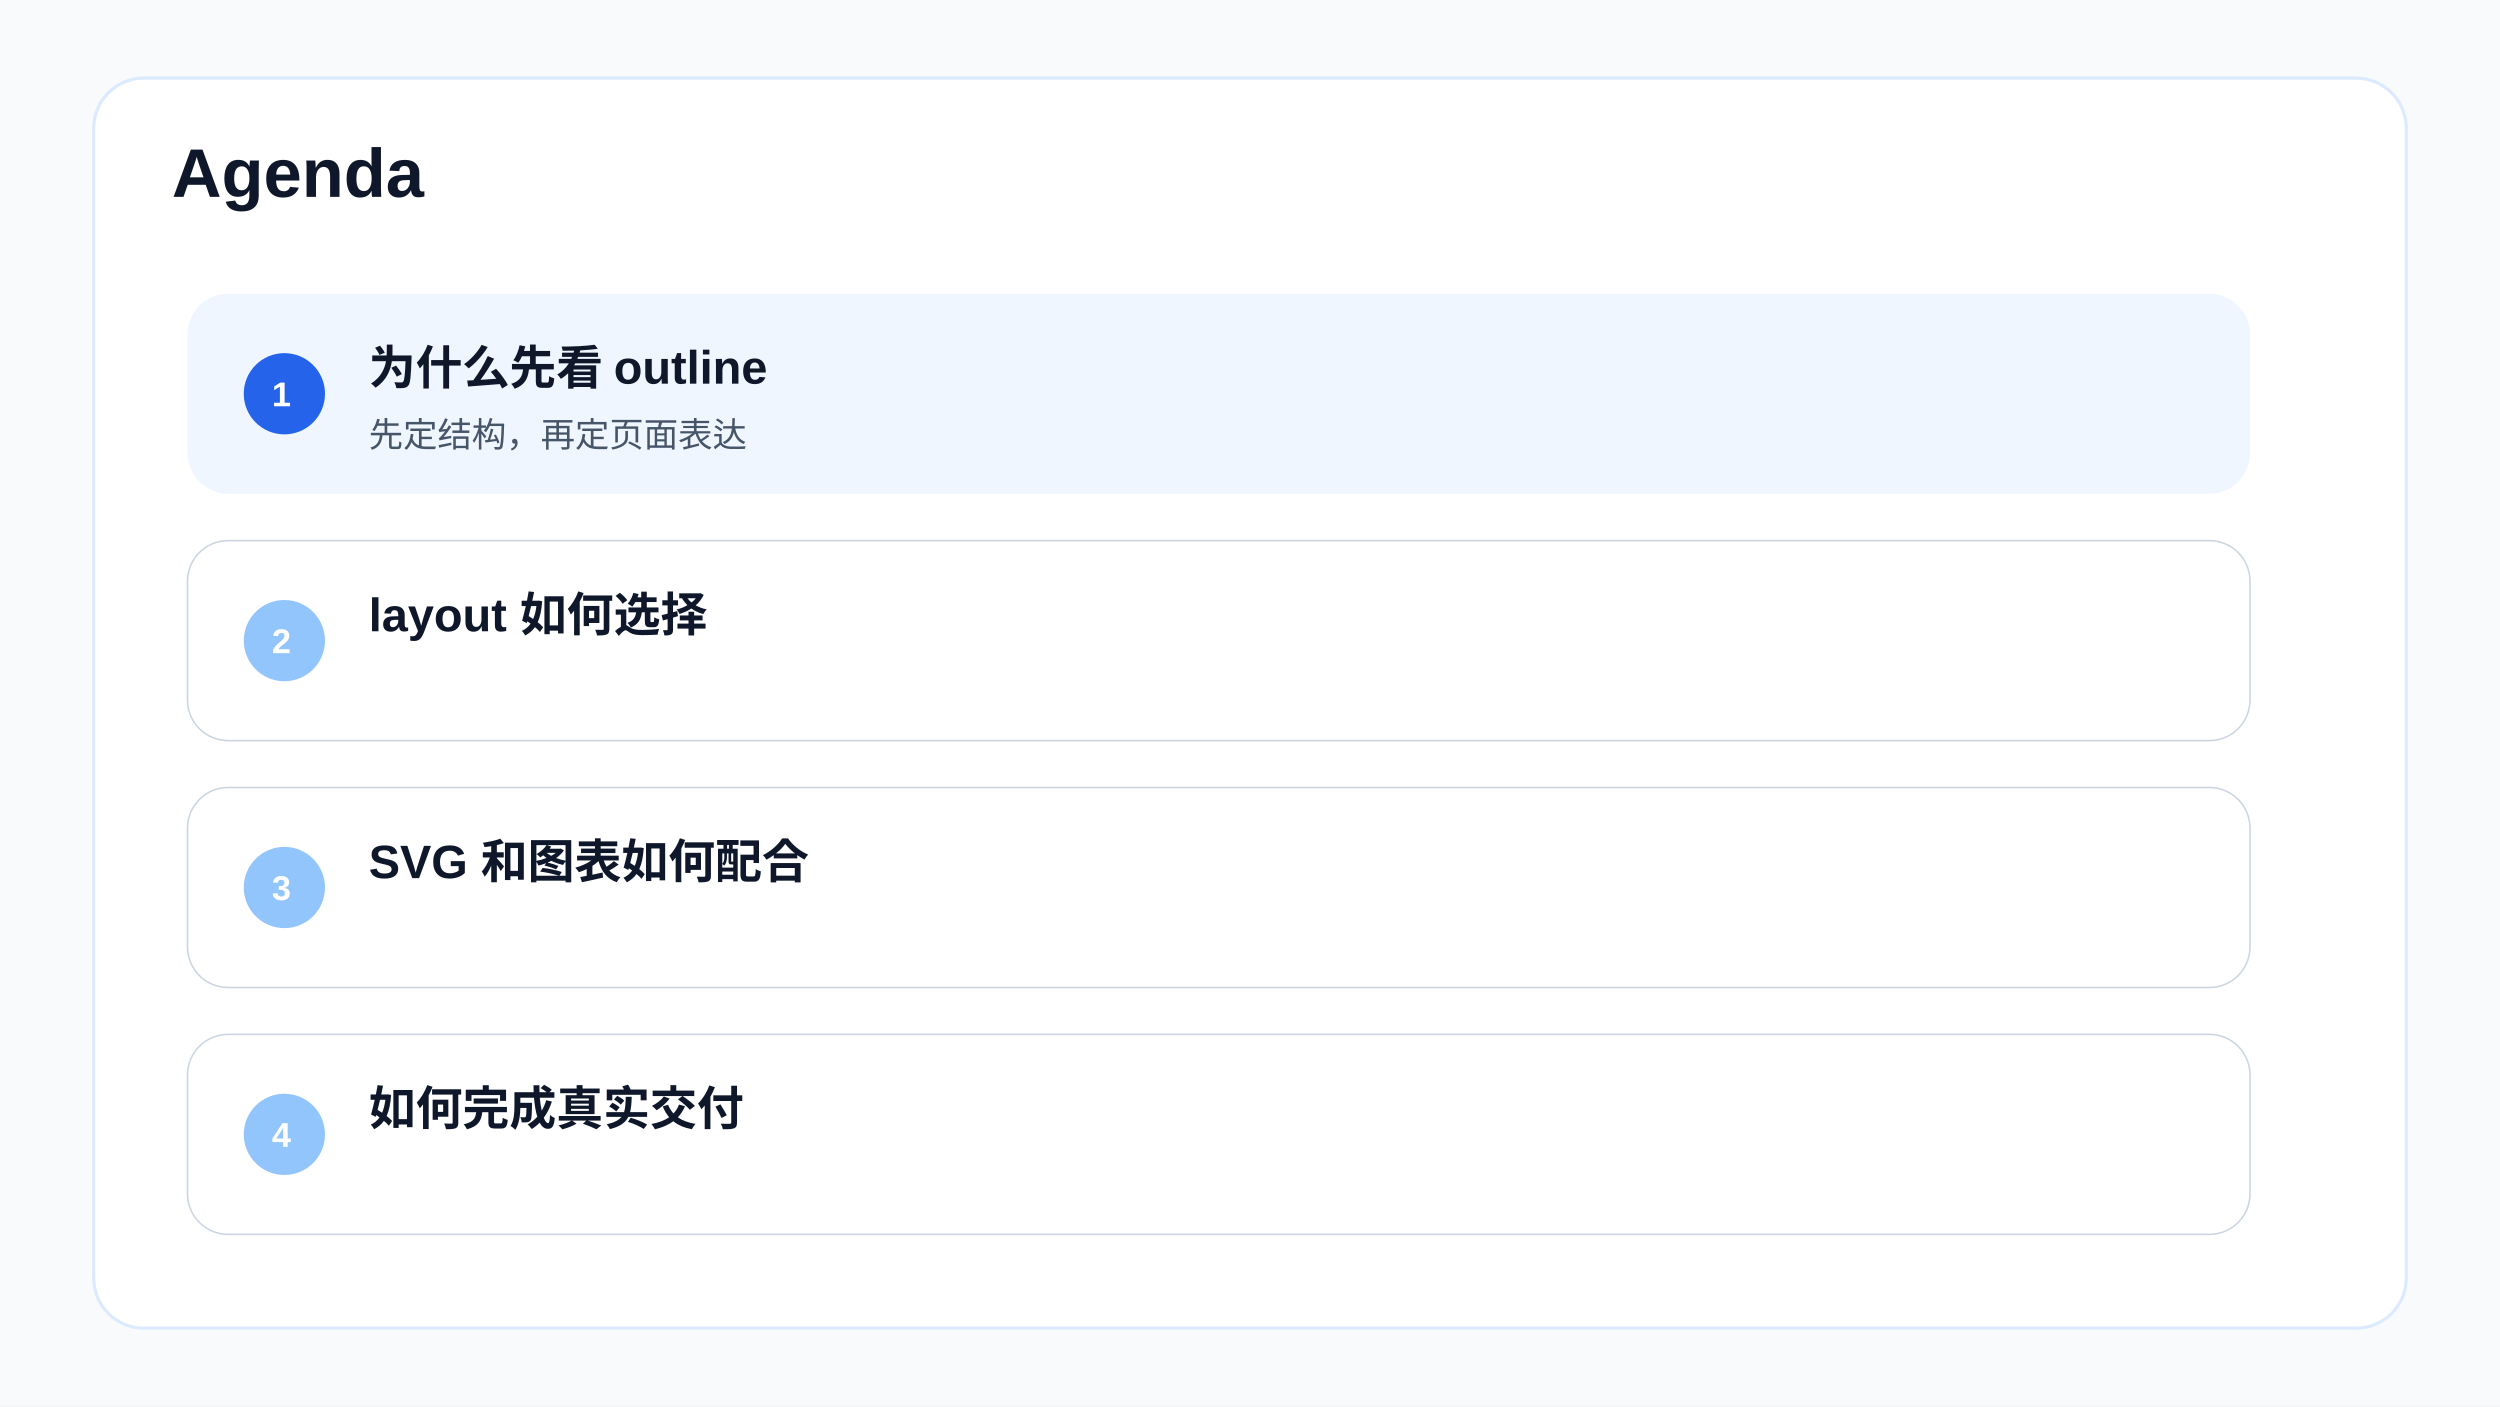
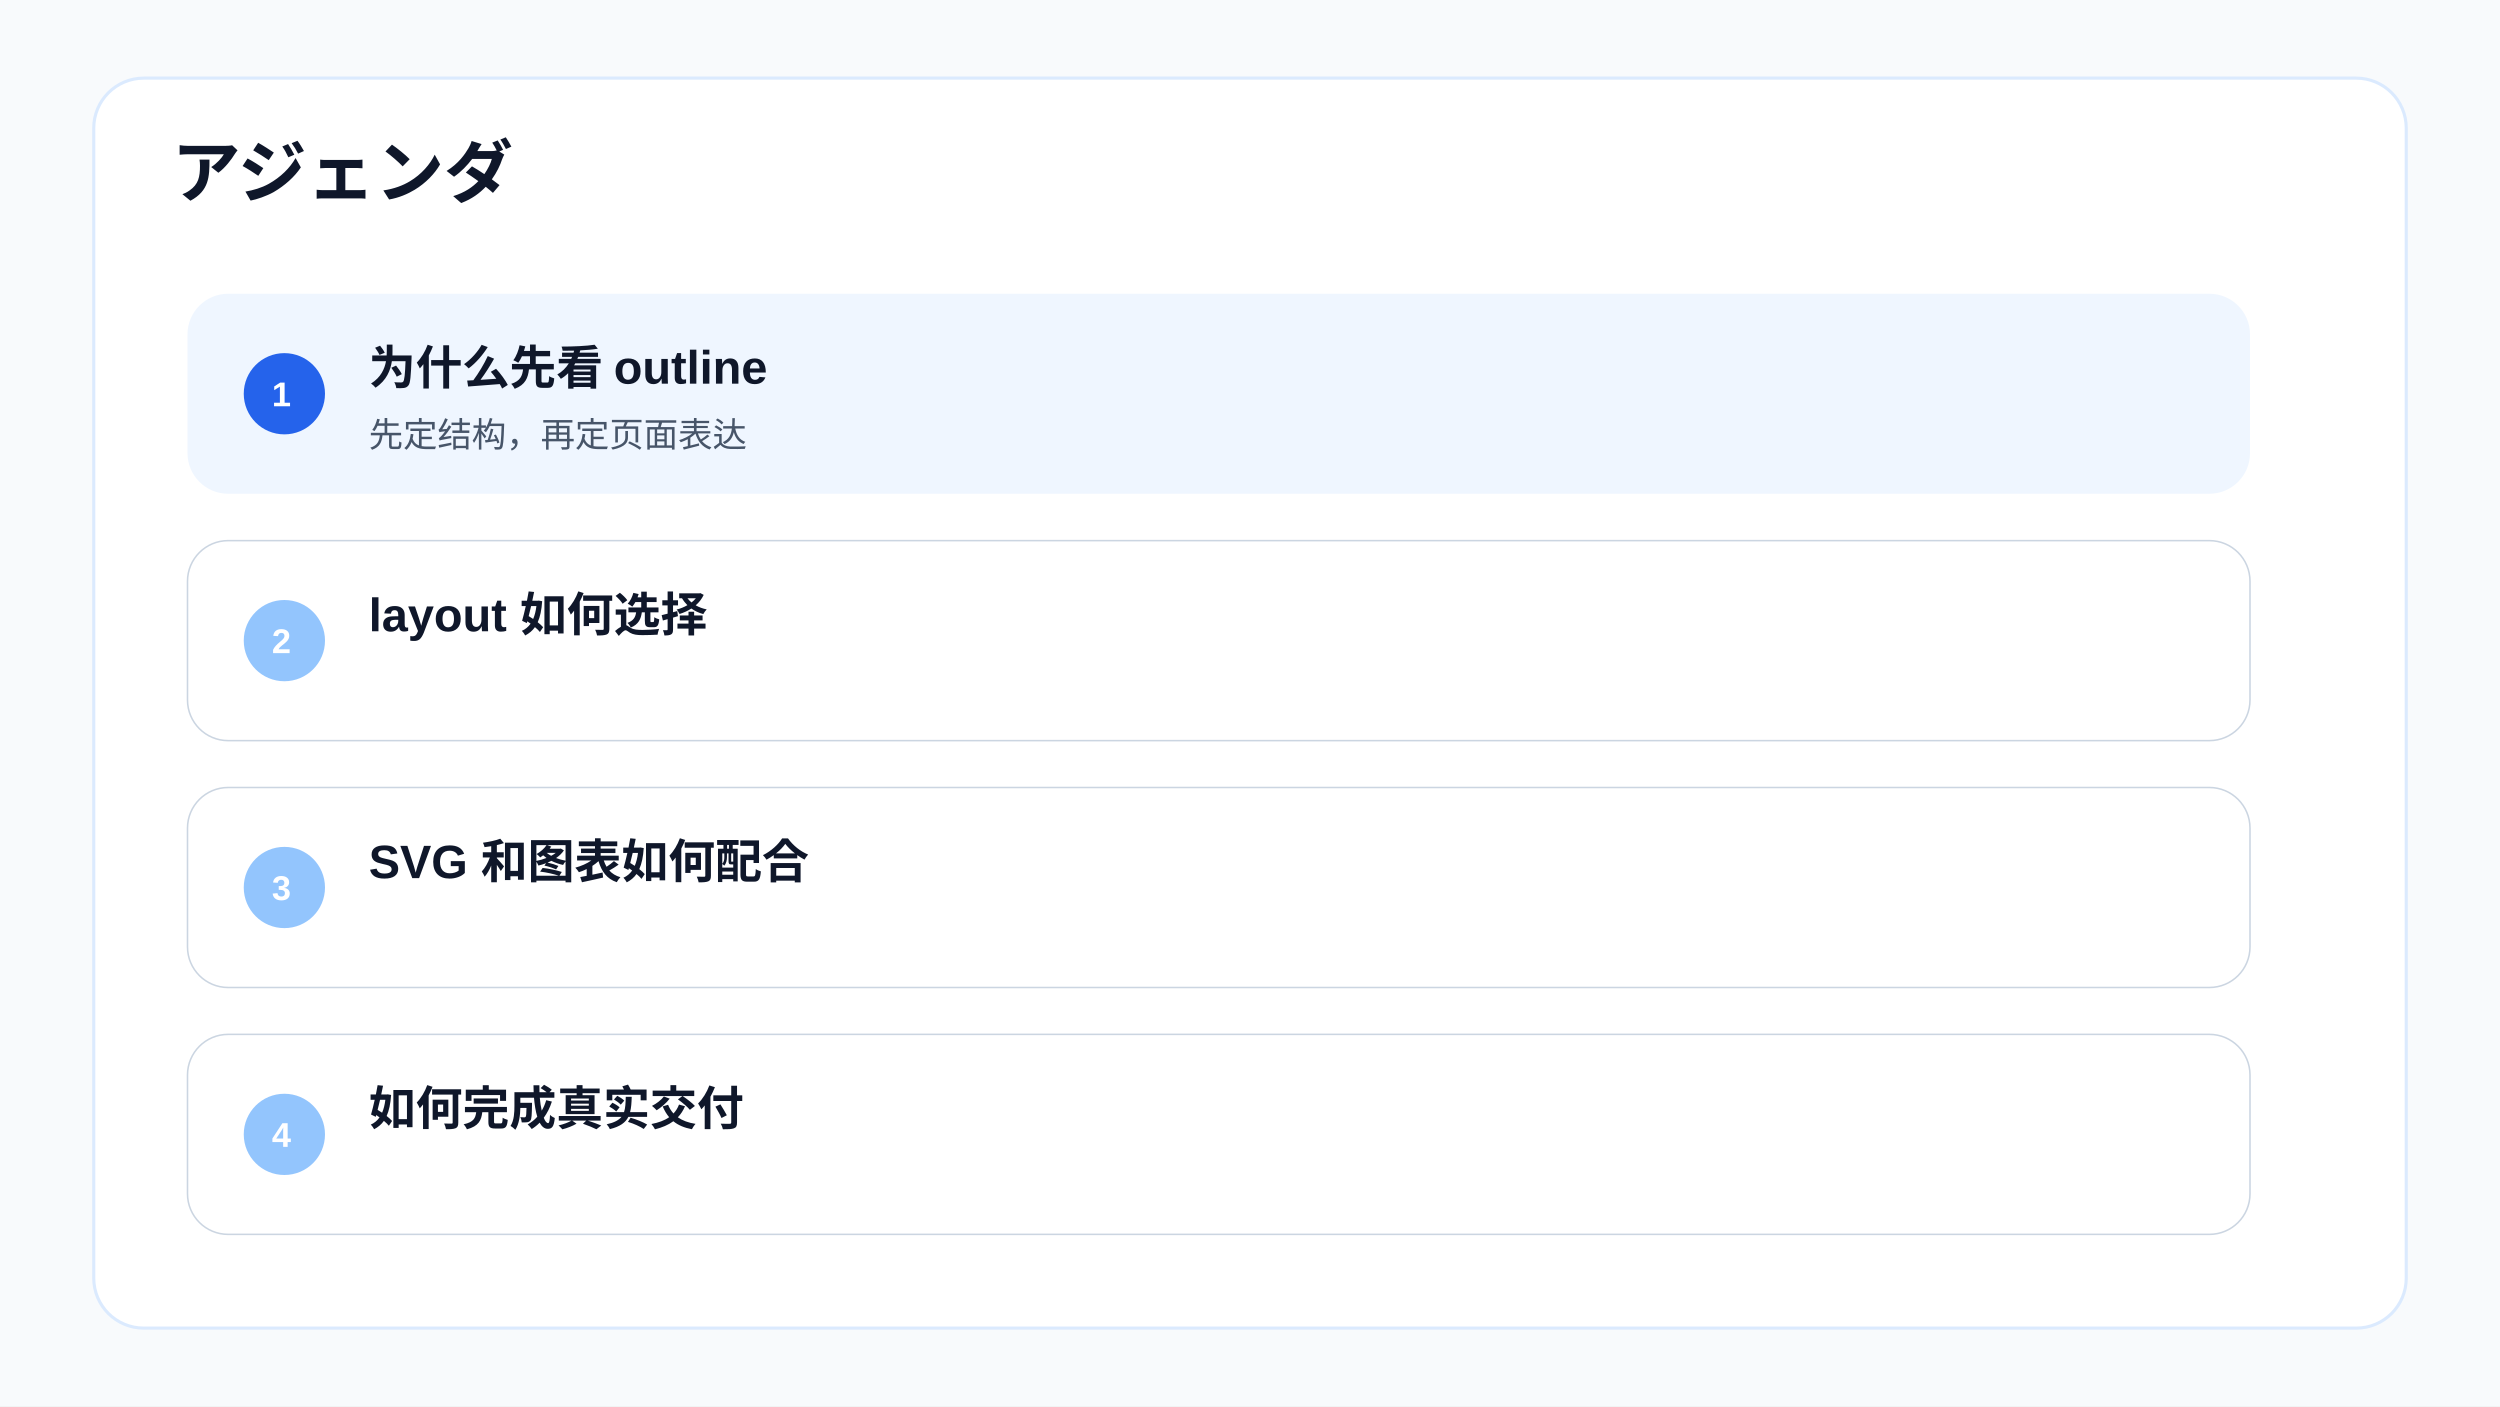
<svg xmlns="http://www.w3.org/2000/svg" width="1600" height="900" viewBox="0 0 1600 900">
  <rect width="1600" height="900" fill="#f8fafc" />
  <rect x="60" y="50" width="1480" height="800" rx="32" fill="#ffffff" stroke="#dbeafe" stroke-width="2" />
-   <text x="110" y="126" fill="#0f172a" font-size="44" font-family="Arial, sans-serif" font-weight="700">Agenda</text>
+   <text x="110" y="126" fill="#0f172a" font-size="44" font-family="Arial, sans-serif" font-weight="700">アジェンダ</text>
  <rect x="120" y="188" width="1320" height="128" rx="26" fill="#eff6ff" />
  <rect x="120" y="346" width="1320" height="128" rx="26" fill="#ffffff" stroke="#cbd5e1" />
  <rect x="120" y="504" width="1320" height="128" rx="26" fill="#ffffff" stroke="#cbd5e1" />
  <rect x="120" y="662" width="1320" height="128" rx="26" fill="#ffffff" stroke="#cbd5e1" />
  <circle cx="182" cy="252" r="26" fill="#2563eb" />
  <circle cx="182" cy="410" r="26" fill="#93c5fd" />
  <circle cx="182" cy="568" r="26" fill="#93c5fd" />
  <circle cx="182" cy="726" r="26" fill="#93c5fd" />
  <text x="174" y="260" fill="#ffffff" font-size="22" font-family="Arial, sans-serif" font-weight="700">1</text>
  <text x="174" y="418" fill="#ffffff" font-size="22" font-family="Arial, sans-serif" font-weight="700">2</text>
  <text x="174" y="576" fill="#ffffff" font-size="22" font-family="Arial, sans-serif" font-weight="700">3</text>
  <text x="174" y="734" fill="#ffffff" font-size="22" font-family="Arial, sans-serif" font-weight="700">4</text>
  <text x="236" y="246" fill="#0f172a" font-size="30" font-family="Arial, sans-serif" font-weight="700">为什么先看 outline</text>
  <text x="236" y="286" fill="#475569" font-size="22" font-family="Arial, sans-serif">先定结构，再定页面表达</text>
  <text x="236" y="404" fill="#0f172a" font-size="30" font-family="Arial, sans-serif" font-weight="700">layout 如何选择</text>
  <text x="236" y="562" fill="#0f172a" font-size="30" font-family="Arial, sans-serif" font-weight="700">SVG 和图表如何配合</text>
  <text x="236" y="720" fill="#0f172a" font-size="30" font-family="Arial, sans-serif" font-weight="700">如何完成真实交付</text>
</svg>
